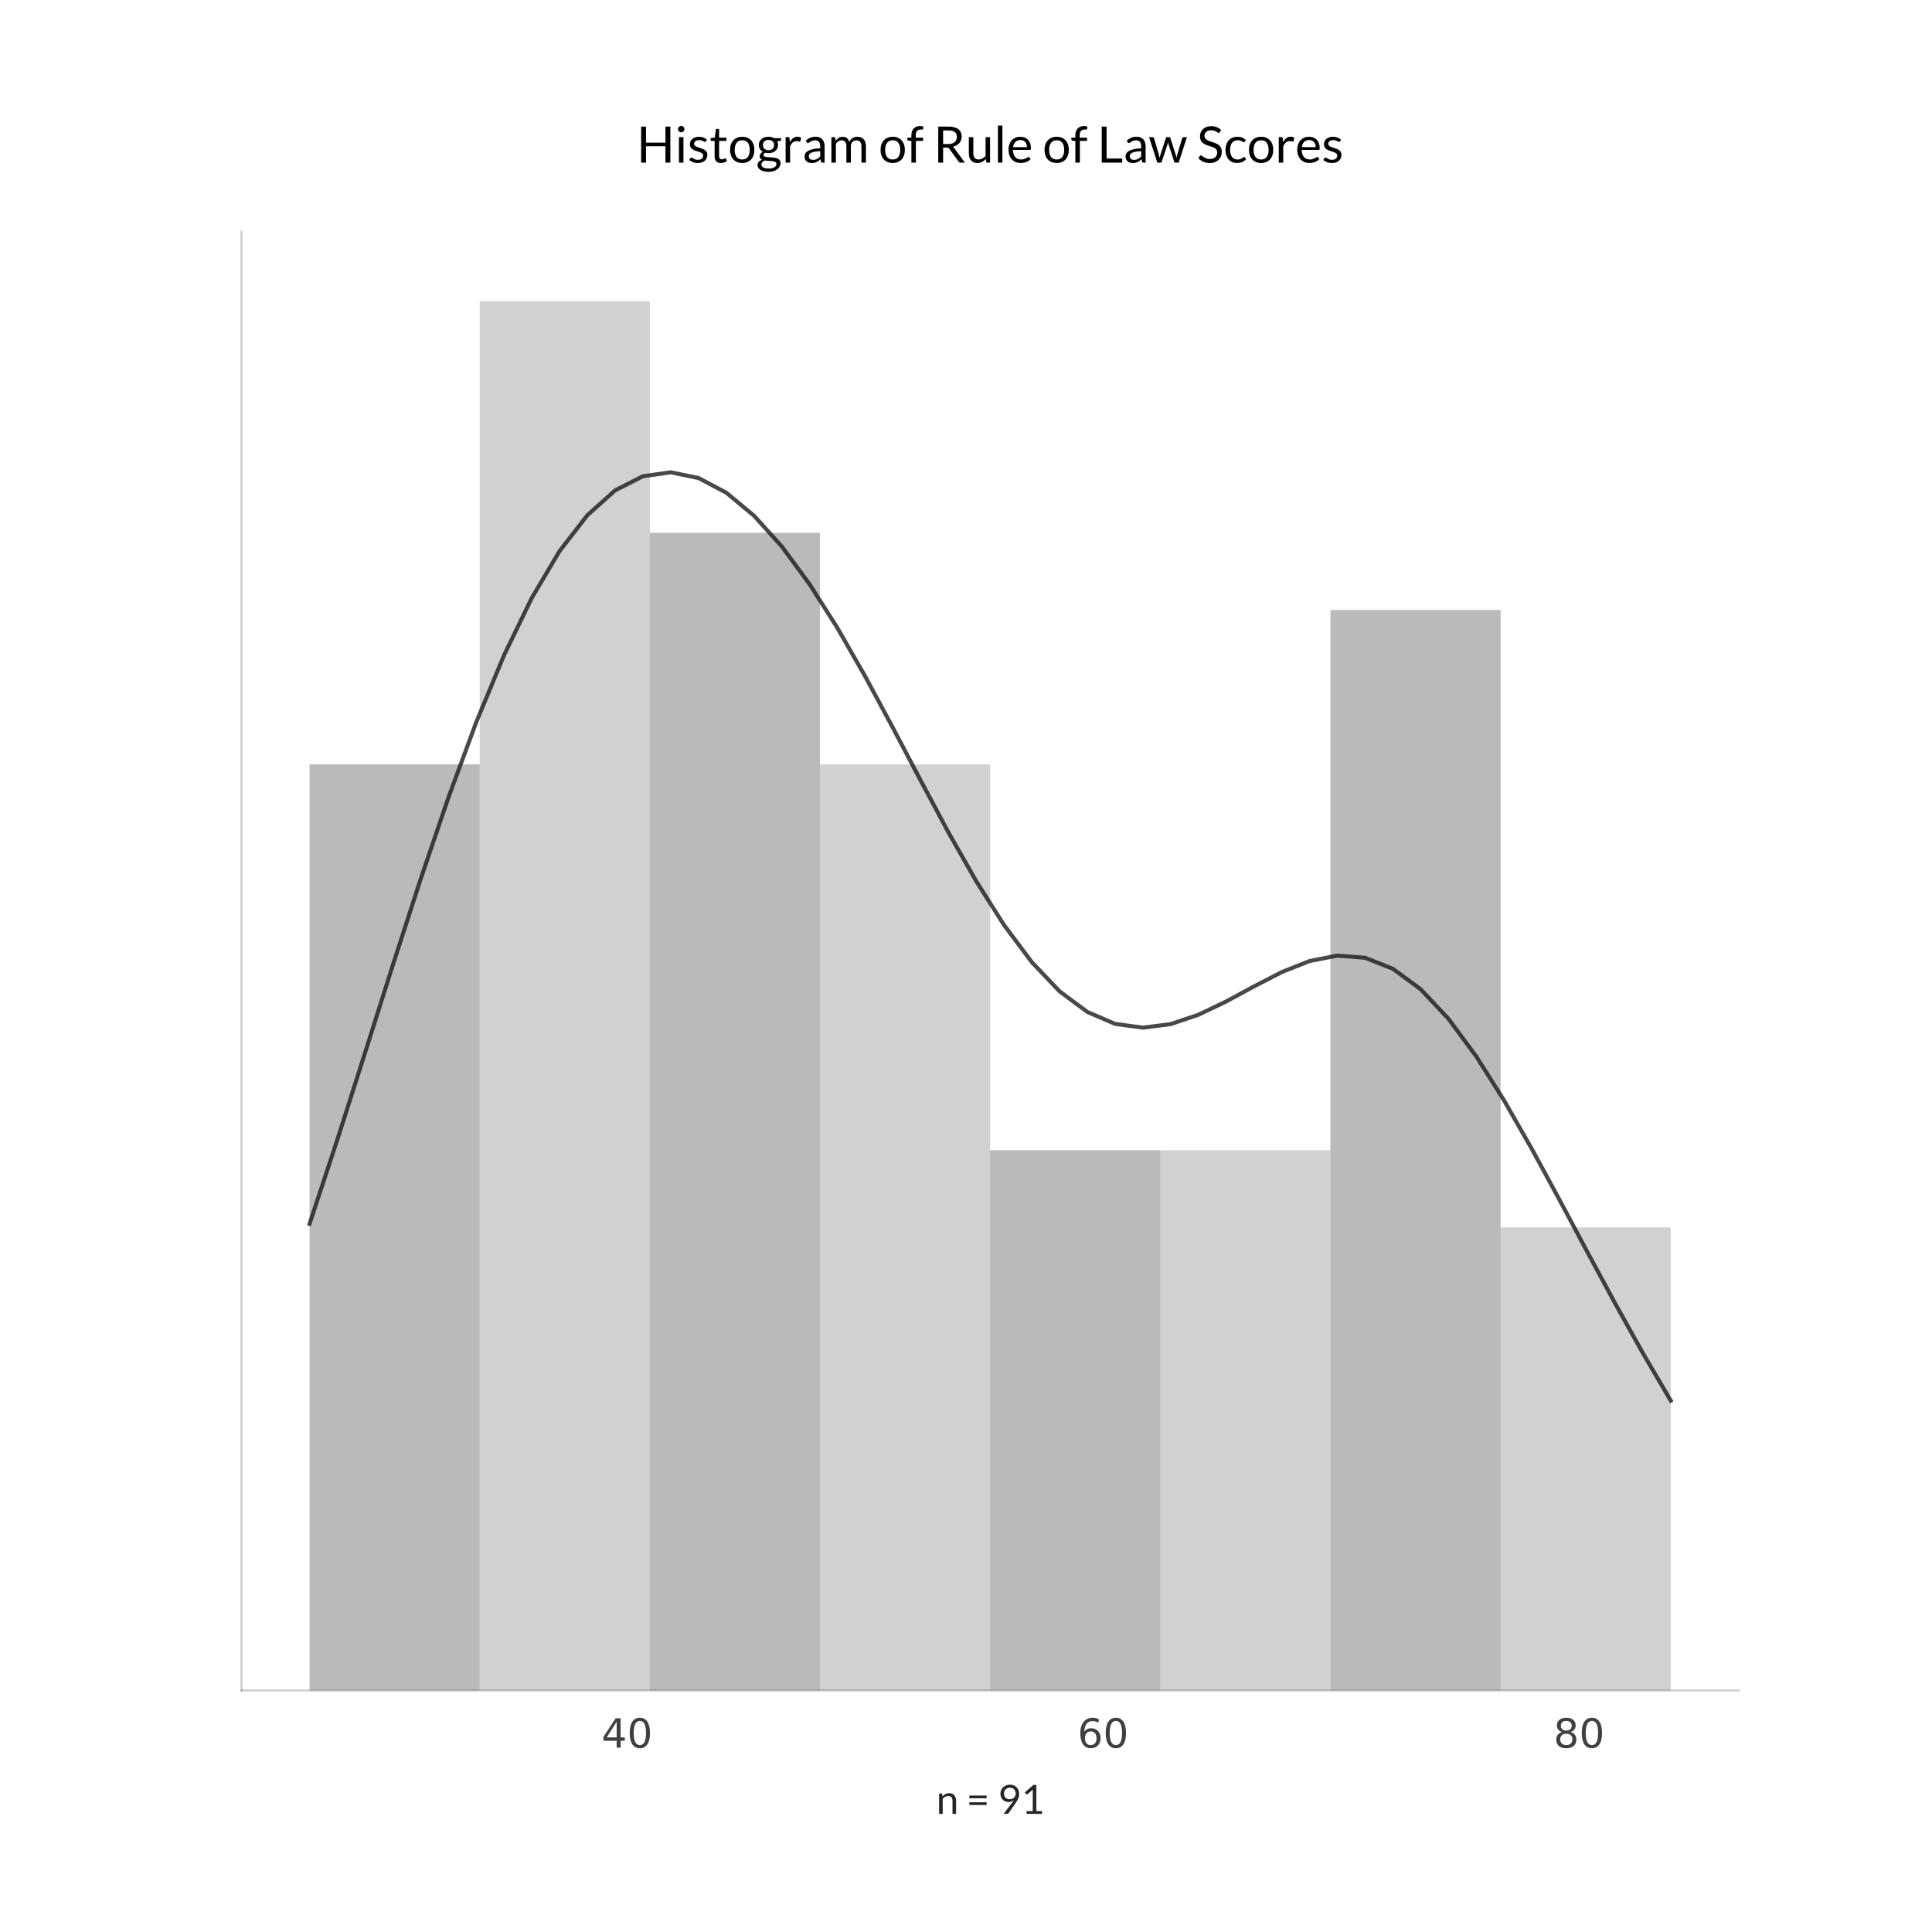
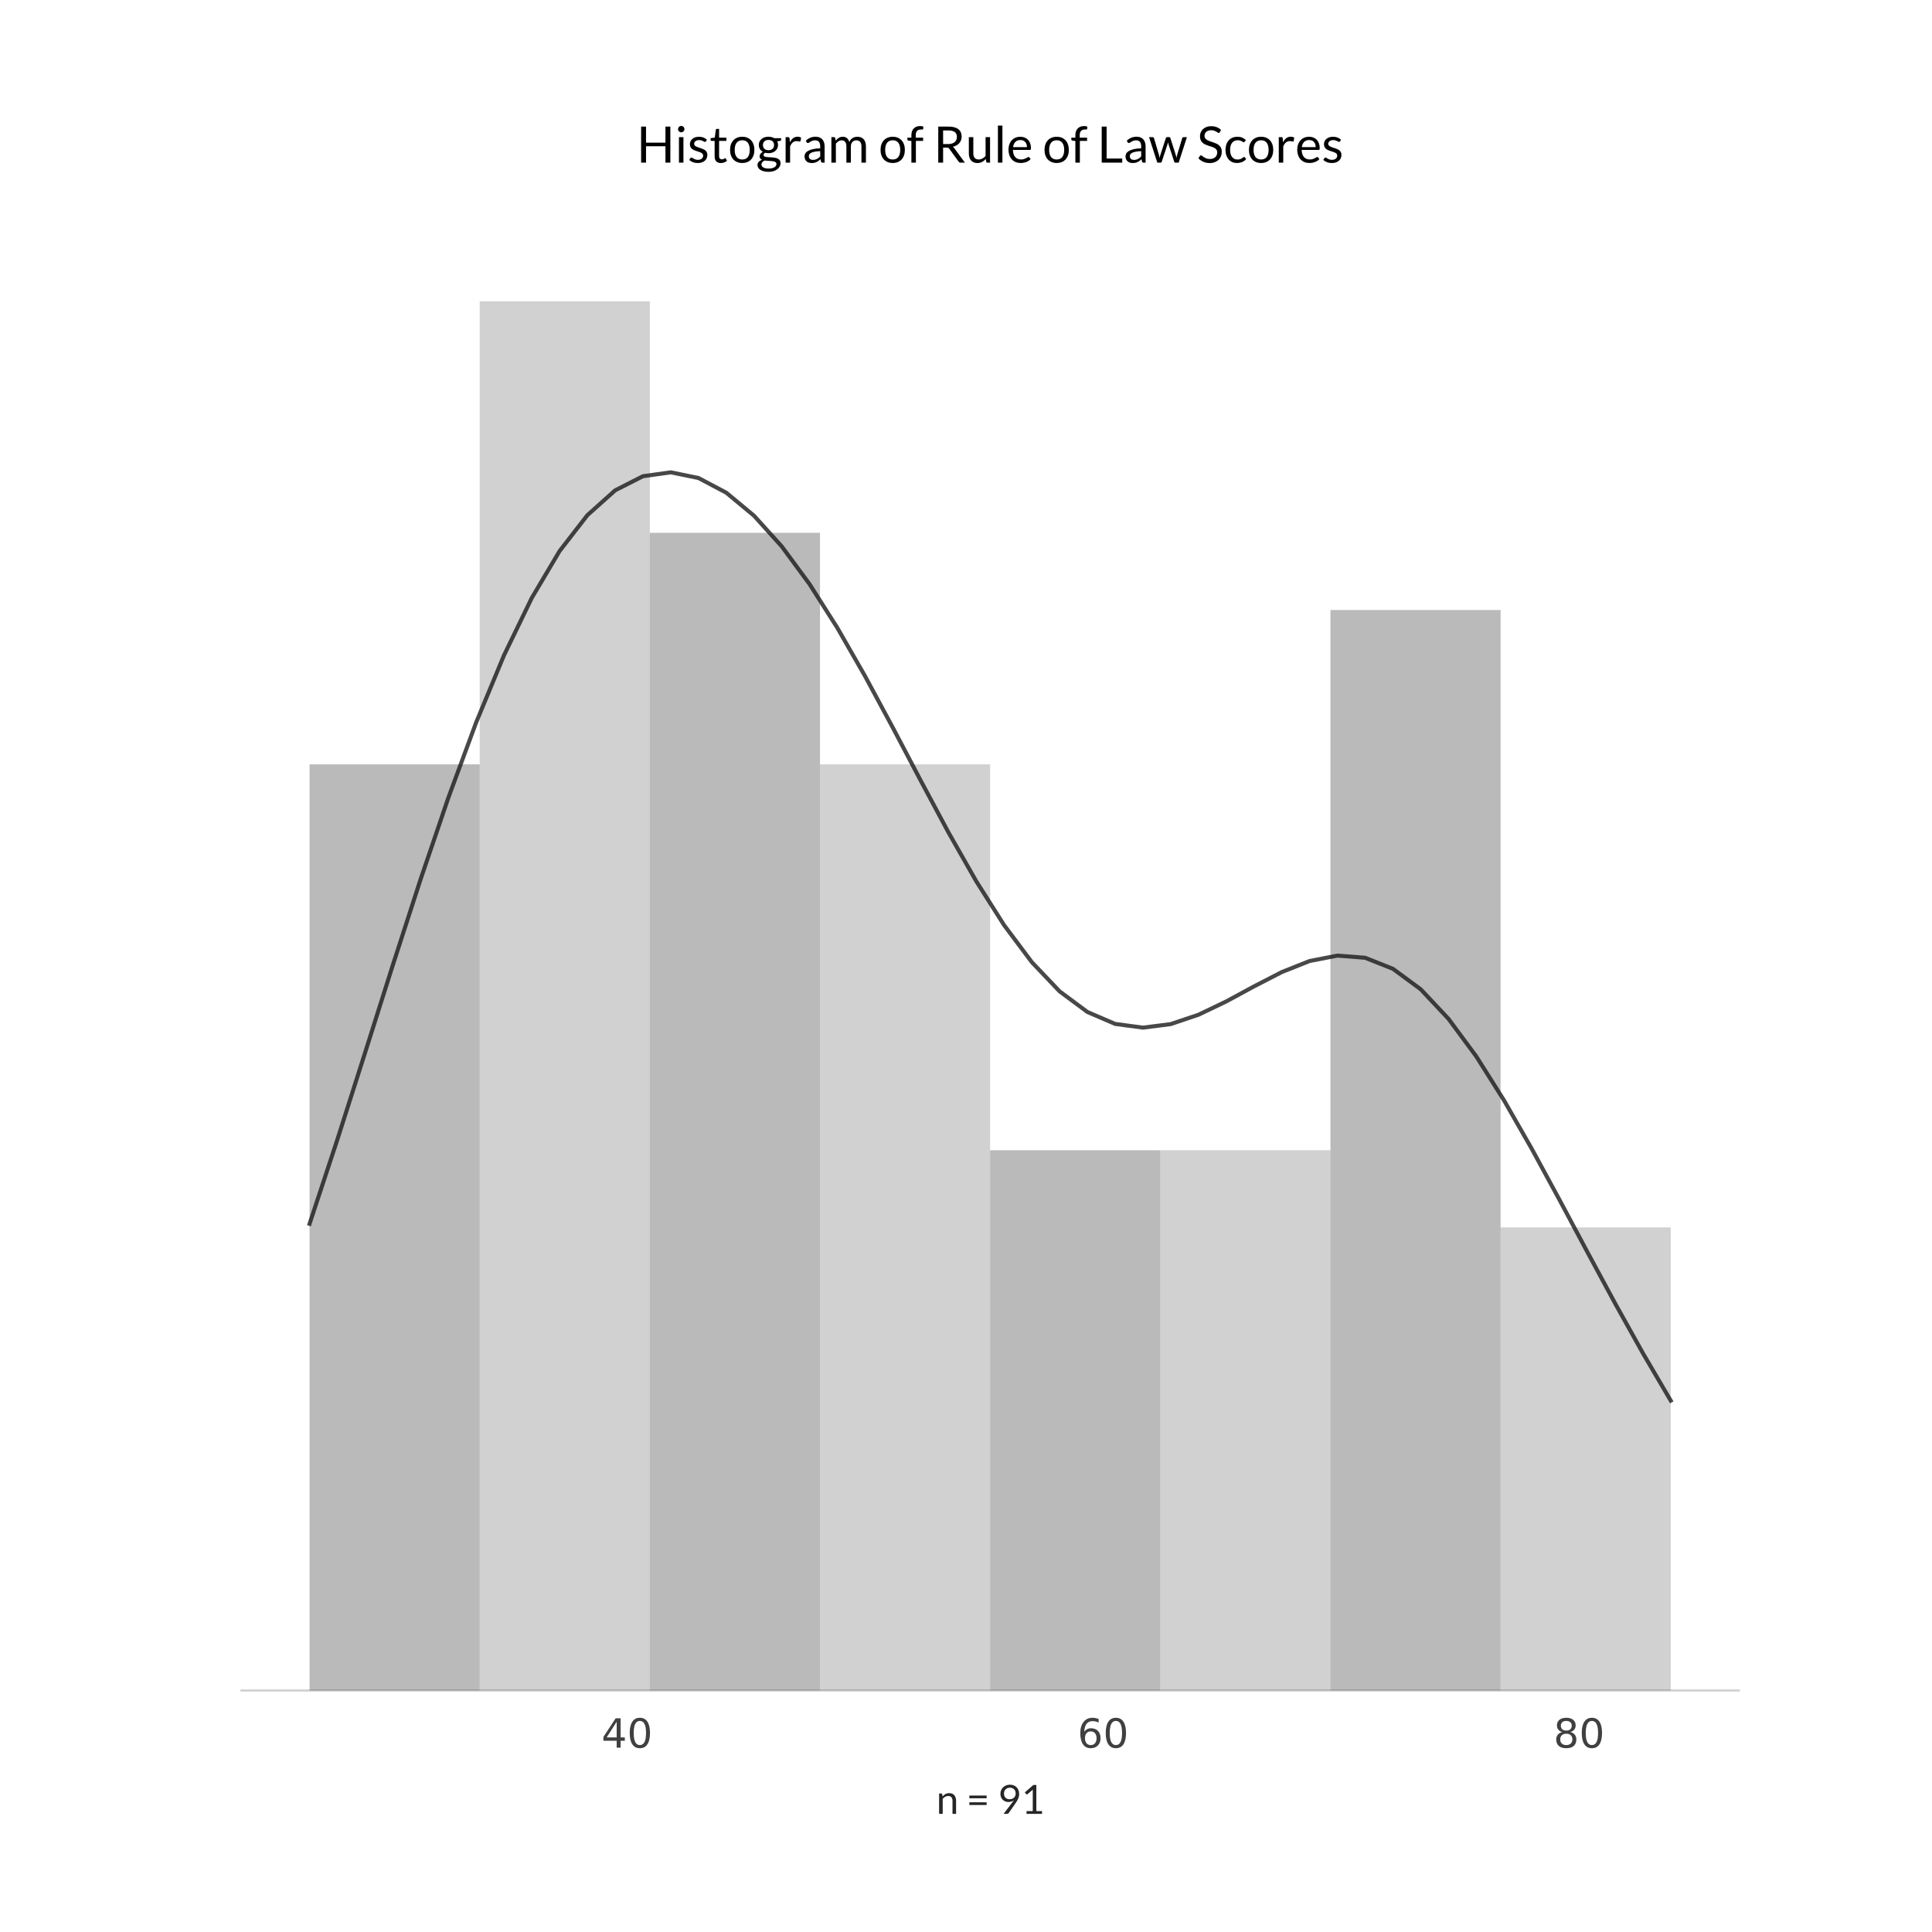
<svg xmlns="http://www.w3.org/2000/svg" xmlns:xlink="http://www.w3.org/1999/xlink" height="720pt" version="1.1" viewBox="0 0 720 720" width="720pt">
  <defs>
    <style type="text/css">
*{stroke-linecap:butt;stroke-linejoin:round;}
  </style>
  </defs>
  <g id="figure_1">
    <g id="patch_1">
      <path d="M 0 720  L 720 720  L 720 0  L 0 0  z " style="fill:#ffffff;" />
    </g>
    <g id="axes_1">
      <g id="patch_2">
        <path d="M 90 630  L 648 630  L 648 86.4  L 90 86.4  z " style="fill:#ffffff;" />
      </g>
      <g id="patch_3">
-         <path clip-path="url(#p30f95ea853)" d="M 115.364 630  L 178.773 630  L 178.773 284.857  L 115.364 284.857  z " style="fill:#1a1a1a;fill-opacity:0.3;" />
+         <path clip-path="url(#p58bbe5531b)" d="M 115.364 630  L 178.773 630  L 178.773 284.857  L 115.364 284.857  z " style="fill:#1a1a1a;fill-opacity:0.3;" />
      </g>
      <g id="patch_4">
-         <path clip-path="url(#p30f95ea853)" d="M 178.773 630  L 242.182 630  L 242.182 112.286  L 178.773 112.286  z " style="fill:#666666;fill-opacity:0.3;" />
+         <path clip-path="url(#p58bbe5531b)" d="M 178.773 630  L 242.182 630  L 242.182 112.286  L 178.773 112.286  z " style="fill:#666666;fill-opacity:0.3;" />
      </g>
      <g id="patch_5">
-         <path clip-path="url(#p30f95ea853)" d="M 242.182 630  L 305.591 630  L 305.591 198.571  L 242.182 198.571  z " style="fill:#1a1a1a;fill-opacity:0.3;" />
+         <path clip-path="url(#p58bbe5531b)" d="M 242.182 630  L 305.591 630  L 305.591 198.571  L 242.182 198.571  z " style="fill:#1a1a1a;fill-opacity:0.3;" />
      </g>
      <g id="patch_6">
-         <path clip-path="url(#p30f95ea853)" d="M 305.591 630  L 369 630  L 369 284.857  L 305.591 284.857  z " style="fill:#666666;fill-opacity:0.3;" />
+         <path clip-path="url(#p58bbe5531b)" d="M 305.591 630  L 369 630  L 369 284.857  L 305.591 284.857  z " style="fill:#666666;fill-opacity:0.3;" />
      </g>
      <g id="patch_7">
-         <path clip-path="url(#p30f95ea853)" d="M 369 630  L 432.409 630  L 432.409 428.667  L 369 428.667  z " style="fill:#1a1a1a;fill-opacity:0.3;" />
+         <path clip-path="url(#p58bbe5531b)" d="M 369 630  L 432.409 630  L 432.409 428.667  L 369 428.667  z " style="fill:#1a1a1a;fill-opacity:0.3;" />
      </g>
      <g id="patch_8">
-         <path clip-path="url(#p30f95ea853)" d="M 432.409 630  L 495.818 630  L 495.818 428.667  L 432.409 428.667  z " style="fill:#666666;fill-opacity:0.3;" />
+         <path clip-path="url(#p58bbe5531b)" d="M 432.409 630  L 495.818 630  L 495.818 428.667  L 432.409 428.667  z " style="fill:#666666;fill-opacity:0.3;" />
      </g>
      <g id="patch_9">
-         <path clip-path="url(#p30f95ea853)" d="M 495.818 630  L 559.227 630  L 559.227 227.333  L 495.818 227.333  z " style="fill:#1a1a1a;fill-opacity:0.3;" />
+         <path clip-path="url(#p58bbe5531b)" d="M 495.818 630  L 559.227 630  L 559.227 227.333  L 495.818 227.333  z " style="fill:#1a1a1a;fill-opacity:0.3;" />
      </g>
      <g id="patch_10">
-         <path clip-path="url(#p30f95ea853)" d="M 559.227 630  L 622.636 630  L 622.636 457.429  L 559.227 457.429  z " style="fill:#666666;fill-opacity:0.3;" />
+         <path clip-path="url(#p58bbe5531b)" d="M 559.227 630  L 622.636 630  L 622.636 457.429  L 559.227 457.429  z " style="fill:#666666;fill-opacity:0.3;" />
      </g>
      <g id="matplotlib.axis_1">
        <g id="xtick_1">
          <g id="line2d_1" />
          <g id="text_1">
            <defs>
              <path d="M 37.797 64.312  L 12.891 25.391  L 37.797 25.391  z M 35.203 72.906  L 47.609 72.906  L 47.609 25.391  L 58.016 25.391  L 58.016 17.188  L 47.609 17.188  L 47.609 0  L 37.797 0  L 37.797 17.188  L 4.891 17.188  L 4.891 26.703  z " id="DejaVuSans-34" />
              <path d="M 31.781 66.406  Q 24.172 66.406 20.328 58.906  Q 16.5 51.422 16.5 36.375  Q 16.5 21.391 20.328 13.891  Q 24.172 6.391 31.781 6.391  Q 39.453 6.391 43.281 13.891  Q 47.125 21.391 47.125 36.375  Q 47.125 51.422 43.281 58.906  Q 39.453 66.406 31.781 66.406  z M 31.781 74.219  Q 44.047 74.219 50.516 64.516  Q 56.984 54.828 56.984 36.375  Q 56.984 17.969 50.516 8.266  Q 44.047 -1.422 31.781 -1.422  Q 19.531 -1.422 13.062 8.266  Q 6.594 17.969 6.594 36.375  Q 6.594 54.828 13.062 64.516  Q 19.531 74.219 31.781 74.219  z " id="DejaVuSans-30" />
            </defs>
            <g style="fill:#404040;" transform="translate(224.1451 651.2977)scale(0.15 -0.15)">
              <use xlink:href="#DejaVuSans-34" />
              <use x="63.623" xlink:href="#DejaVuSans-30" />
            </g>
          </g>
        </g>
        <g id="xtick_2">
          <g id="line2d_2" />
          <g id="text_2">
            <defs>
              <path d="M 33.016 40.375  Q 26.375 40.375 22.484 35.828  Q 18.609 31.297 18.609 23.391  Q 18.609 15.531 22.484 10.953  Q 26.375 6.391 33.016 6.391  Q 39.656 6.391 43.531 10.953  Q 47.406 15.531 47.406 23.391  Q 47.406 31.297 43.531 35.828  Q 39.656 40.375 33.016 40.375  z M 52.594 71.297  L 52.594 62.312  Q 48.875 64.062 45.094 64.984  Q 41.312 65.922 37.594 65.922  Q 27.828 65.922 22.672 59.328  Q 17.531 52.734 16.797 39.406  Q 19.672 43.656 24.016 45.922  Q 28.375 48.188 33.594 48.188  Q 44.578 48.188 50.953 41.516  Q 57.328 34.859 57.328 23.391  Q 57.328 12.156 50.688 5.359  Q 44.047 -1.422 33.016 -1.422  Q 20.359 -1.422 13.672 8.266  Q 6.984 17.969 6.984 36.375  Q 6.984 53.656 15.188 63.938  Q 23.391 74.219 37.203 74.219  Q 40.922 74.219 44.703 73.484  Q 48.484 72.75 52.594 71.297  z " id="DejaVuSans-36" />
            </defs>
            <g style="fill:#404040;" transform="translate(401.5442 651.2977)scale(0.15 -0.15)">
              <use xlink:href="#DejaVuSans-36" />
              <use x="63.623" xlink:href="#DejaVuSans-30" />
            </g>
          </g>
        </g>
        <g id="xtick_3">
          <g id="line2d_3" />
          <g id="text_3">
            <defs>
              <path d="M 31.781 34.625  Q 24.75 34.625 20.719 30.859  Q 16.703 27.094 16.703 20.516  Q 16.703 13.922 20.719 10.156  Q 24.75 6.391 31.781 6.391  Q 38.812 6.391 42.859 10.172  Q 46.922 13.969 46.922 20.516  Q 46.922 27.094 42.891 30.859  Q 38.875 34.625 31.781 34.625  z M 21.922 38.812  Q 15.578 40.375 12.031 44.719  Q 8.5 49.078 8.5 55.328  Q 8.5 64.062 14.719 69.141  Q 20.953 74.219 31.781 74.219  Q 42.672 74.219 48.875 69.141  Q 55.078 64.062 55.078 55.328  Q 55.078 49.078 51.531 44.719  Q 48 40.375 41.703 38.812  Q 48.828 37.156 52.797 32.312  Q 56.781 27.484 56.781 20.516  Q 56.781 9.906 50.312 4.234  Q 43.844 -1.422 31.781 -1.422  Q 19.734 -1.422 13.25 4.234  Q 6.781 9.906 6.781 20.516  Q 6.781 27.484 10.781 32.312  Q 14.797 37.156 21.922 38.812  z M 18.312 54.391  Q 18.312 48.734 21.844 45.562  Q 25.391 42.391 31.781 42.391  Q 38.141 42.391 41.719 45.562  Q 45.312 48.734 45.312 54.391  Q 45.312 60.062 41.719 63.234  Q 38.141 66.406 31.781 66.406  Q 25.391 66.406 21.844 63.234  Q 18.312 60.062 18.312 54.391  z " id="DejaVuSans-38" />
            </defs>
            <g style="fill:#404040;" transform="translate(578.9433 651.2977)scale(0.15 -0.15)">
              <use xlink:href="#DejaVuSans-38" />
              <use x="63.623" xlink:href="#DejaVuSans-30" />
            </g>
          </g>
        </g>
        <g id="text_4">
          <defs>
            <path d="M 7.297 0  L 7.297 50.656  L 12.594 50.656  Q 14.5 50.656 15 48.797  L 15.703 43.297  Q 19 46.953 23.078 49.203  Q 27.156 51.453 32.5 51.453  Q 36.656 51.453 39.828 50.078  Q 43 48.703 45.125 46.172  Q 47.25 43.656 48.344 40.094  Q 49.453 36.547 49.453 32.25  L 49.453 0  L 40.547 0  L 40.547 32.25  Q 40.547 38 37.922 41.172  Q 35.297 44.344 29.906 44.344  Q 25.953 44.344 22.516 42.438  Q 19.094 40.547 16.203 37.297  L 16.203 0  z " id="Lato-Regular-6e" />
            <path id="Lato-Regular-20" />
            <path d="M 7.5 28.703  L 50.453 28.703  L 50.453 21.953  L 7.5 21.953  z M 7.5 45.453  L 50.453 45.453  L 50.453 38.703  L 7.5 38.703  z " id="Lato-Regular-3d" />
            <path d="M 27.453 29.406  Q 23.406 29.406 19.781 30.75  Q 16.156 32.094 13.406 34.719  Q 10.656 37.344 9.031 41.172  Q 7.406 45 7.406 49.953  Q 7.406 54.656 9.156 58.75  Q 10.906 62.844 14.047 65.891  Q 17.203 68.953 21.547 70.703  Q 25.906 72.453 31.094 72.453  Q 36.25 72.453 40.453 70.75  Q 44.656 69.047 47.656 66  Q 50.656 62.953 52.281 58.703  Q 53.906 54.453 53.906 49.297  Q 53.906 46.203 53.328 43.422  Q 52.75 40.656 51.641 38  Q 50.547 35.344 49.016 32.719  Q 47.5 30.094 45.547 27.297  L 28.094 2.094  Q 27.453 1.156 26.25 0.578  Q 25.047 0 23.5 0  L 15.297 0  L 37.094 28.547  Q 38.203 30 39.141 31.297  Q 40.094 32.594 40.953 33.906  Q 38.203 31.703 34.75 30.547  Q 31.297 29.406 27.453 29.406  z M 45.344 50.344  Q 45.344 53.703 44.266 56.422  Q 43.203 59.156 41.297 61.047  Q 39.406 62.953 36.781 63.969  Q 34.156 65 31 65  Q 27.703 65 24.969 63.922  Q 22.25 62.844 20.328 60.938  Q 18.406 59.047 17.344 56.391  Q 16.297 53.75 16.297 50.594  Q 16.297 47.203 17.266 44.516  Q 18.25 41.844 20.078 40  Q 21.906 38.156 24.531 37.203  Q 27.156 36.25 30.406 36.25  Q 34 36.25 36.766 37.422  Q 39.547 38.594 41.438 40.547  Q 43.344 42.5 44.344 45.047  Q 45.344 47.594 45.344 50.344  z " id="Lato-Regular-39" />
            <path d="M 14.344 6.797  L 29.75 6.797  L 29.75 55.656  Q 29.75 57.844 29.906 60.094  L 17.094 49.156  Q 16.594 48.75 16.094 48.578  Q 15.594 48.406 15.156 48.406  Q 14.406 48.406 13.797 48.719  Q 13.203 49.047 12.906 49.5  L 10.094 53.344  L 31.406 71.797  L 38.656 71.797  L 38.656 6.797  L 52.75 6.797  L 52.75 0  L 14.344 0  z " id="Lato-Regular-31" />
          </defs>
          <g style="fill:#262626;" transform="translate(348.8859 675.9656)scale(0.15 -0.15)">
            <use xlink:href="#Lato-Regular-6e" />
            <use x="55.6" xlink:href="#Lato-Regular-20" />
            <use x="74.9" xlink:href="#Lato-Regular-3d" />
            <use x="132.9" xlink:href="#Lato-Regular-20" />
            <use x="152.2" xlink:href="#Lato-Regular-39" />
            <use x="210.2" xlink:href="#Lato-Regular-31" />
          </g>
        </g>
      </g>
      <g id="matplotlib.axis_2" />
      <g id="line2d_4">
-         <path clip-path="url(#p30f95ea853)" d="M 115.364 456.08  L 125.716 424.711  L 136.069 392.252  L 146.421 359.576  L 156.774 327.59  L 167.126 297.183  L 177.479 269.16  L 187.831 244.2  L 198.184 222.823  L 208.536 205.369  L 218.889 192.007  L 229.241 182.746  L 239.594 177.478  L 249.946 176.017  L 260.299 178.138  L 270.651 183.608  L 281.004 192.195  L 291.356 203.656  L 301.709 217.708  L 312.061 233.993  L 322.414 252.037  L 332.766 271.244  L 343.119 290.903  L 353.471 310.23  L 363.824 328.424  L 374.176 344.744  L 384.529 358.568  L 394.881 369.447  L 405.234 377.132  L 415.586 381.585  L 425.939 382.973  L 436.291 381.653  L 446.644 378.162  L 456.996 373.199  L 467.349 367.591  L 477.701 362.259  L 488.054 358.143  L 498.406 356.126  L 508.759 356.934  L 519.111 361.055  L 529.464 368.682  L 539.816 379.696  L 550.169 393.701  L 560.521 410.099  L 570.874 428.183  L 581.226 447.237  L 591.579 466.614  L 601.931 485.782  L 612.284 504.334  L 622.636 521.974  " style="fill:none;opacity:0.8;stroke:#1a1a1a;stroke-linecap:square;stroke-width:1.5;" />
+         <path clip-path="url(#p58bbe5531b)" d="M 115.364 456.08  L 125.716 424.711  L 136.069 392.252  L 146.421 359.576  L 156.774 327.59  L 167.126 297.183  L 177.479 269.16  L 187.831 244.2  L 198.184 222.823  L 208.536 205.369  L 218.889 192.007  L 229.241 182.746  L 239.594 177.478  L 249.946 176.017  L 260.299 178.138  L 270.651 183.608  L 281.004 192.195  L 291.356 203.656  L 301.709 217.708  L 312.061 233.993  L 322.414 252.037  L 332.766 271.244  L 343.119 290.903  L 353.471 310.23  L 363.824 328.424  L 374.176 344.744  L 384.529 358.568  L 394.881 369.447  L 405.234 377.132  L 415.586 381.585  L 425.939 382.973  L 436.291 381.653  L 446.644 378.162  L 456.996 373.199  L 467.349 367.591  L 477.701 362.259  L 488.054 358.143  L 498.406 356.126  L 508.759 356.934  L 519.111 361.055  L 529.464 368.682  L 539.816 379.696  L 550.169 393.701  L 560.521 410.099  L 570.874 428.183  L 581.226 447.237  L 591.579 466.614  L 601.931 485.782  L 612.284 504.334  L 622.636 521.974  " style="fill:none;opacity:0.8;stroke:#1a1a1a;stroke-linecap:square;stroke-width:1.5;" />
      </g>
      <g id="patch_11">
-         <path d="M 90 630  L 90 86.4  " style="fill:none;stroke:#1a1a1a;stroke-linecap:square;stroke-linejoin:miter;stroke-opacity:0.2;stroke-width:0.8;" />
-       </g>
-       <g id="patch_12">
        <path d="M 90 630  L 648 630  " style="fill:none;stroke:#1a1a1a;stroke-linecap:square;stroke-linejoin:miter;stroke-opacity:0.2;stroke-width:0.8;" />
      </g>
      <g id="text_5">
        <defs>
          <path d="M 66.797 0  L 57.047 0  L 57.047 32.594  L 18.453 32.594  L 18.453 0  L 8.703 0  L 8.703 71.656  L 18.453 71.656  L 18.453 39.703  L 57.047 39.703  L 57.047 71.656  L 66.797 71.656  z " id="Lato-Regular-48" />
          <path d="M 17.203 50.656  L 17.203 0  L 8.297 0  L 8.297 50.656  z M 19.203 66.547  Q 19.203 65.25 18.672 64.125  Q 18.156 63 17.281 62.125  Q 16.406 61.25 15.25 60.75  Q 14.094 60.25 12.797 60.25  Q 11.5 60.25 10.375 60.75  Q 9.25 61.25 8.375 62.125  Q 7.5 63 7 64.125  Q 6.5 65.25 6.5 66.547  Q 6.5 67.844 7 69.016  Q 7.5 70.203 8.375 71.078  Q 9.25 71.953 10.375 72.453  Q 11.5 72.953 12.797 72.953  Q 14.094 72.953 15.25 72.453  Q 16.406 71.953 17.281 71.078  Q 18.156 70.203 18.672 69.016  Q 19.203 67.844 19.203 66.547  z " id="Lato-Regular-69" />
          <path d="M 36.297 42.297  Q 35.703 41.203 34.453 41.203  Q 33.703 41.203 32.75 41.75  Q 31.797 42.297 30.422 42.969  Q 29.047 43.656 27.141 44.219  Q 25.25 44.797 22.656 44.797  Q 20.406 44.797 18.594 44.219  Q 16.797 43.656 15.516 42.656  Q 14.25 41.656 13.578 40.328  Q 12.906 39 12.906 37.453  Q 12.906 35.5 14.031 34.203  Q 15.156 32.906 17 31.953  Q 18.844 31 21.188 30.266  Q 23.547 29.547 26.016 28.719  Q 28.5 27.906 30.844 26.906  Q 33.203 25.906 35.047 24.406  Q 36.906 22.906 38.031 20.719  Q 39.156 18.547 39.156 15.5  Q 39.156 12 37.906 9.016  Q 36.656 6.047 34.203 3.875  Q 31.75 1.703 28.203 0.453  Q 24.656 -0.797 20 -0.797  Q 14.703 -0.797 10.391 0.922  Q 6.094 2.656 3.094 5.344  L 5.203 8.75  Q 5.594 9.406 6.141 9.75  Q 6.703 10.094 7.594 10.094  Q 8.5 10.094 9.5 9.391  Q 10.5 8.703 11.922 7.844  Q 13.344 7 15.375 6.297  Q 17.406 5.594 20.453 5.594  Q 23.047 5.594 25 6.266  Q 26.953 6.953 28.25 8.094  Q 29.547 9.25 30.172 10.75  Q 30.797 12.25 30.797 13.953  Q 30.797 16.047 29.672 17.422  Q 28.547 18.797 26.688 19.766  Q 24.844 20.75 22.469 21.469  Q 20.094 22.203 17.625 23  Q 15.156 23.797 12.781 24.812  Q 10.406 25.844 8.547 27.391  Q 6.703 28.953 5.578 31.219  Q 4.453 33.5 4.453 36.75  Q 4.453 39.656 5.641 42.328  Q 6.844 45 9.141 47.016  Q 11.453 49.047 14.797 50.25  Q 18.156 51.453 22.453 51.453  Q 27.453 51.453 31.422 49.875  Q 35.406 48.297 38.297 45.547  z " id="Lato-Regular-73" />
          <path d="M 22.656 -0.797  Q 16.656 -0.797 13.422 2.547  Q 10.203 5.906 10.203 12.203  L 10.203 43.203  L 4.094 43.203  Q 3.297 43.203 2.75 43.672  Q 2.203 44.156 2.203 45.156  L 2.203 48.703  L 10.5 49.75  L 12.547 65.406  Q 12.656 66.156 13.203 66.625  Q 13.75 67.094 14.594 67.094  L 19.094 67.094  L 19.094 49.656  L 33.594 49.656  L 33.594 43.203  L 19.094 43.203  L 19.094 12.797  Q 19.094 9.594 20.641 8.047  Q 22.203 6.5 24.656 6.5  Q 26.047 6.5 27.062 6.875  Q 28.094 7.25 28.844 7.703  Q 29.594 8.156 30.125 8.531  Q 30.656 8.906 31.047 8.906  Q 31.75 8.906 32.297 8.047  L 34.906 3.797  Q 32.594 1.656 29.344 0.422  Q 26.094 -0.797 22.656 -0.797  z " id="Lato-Regular-74" />
          <path d="M 27.797 51.453  Q 33.344 51.453 37.812 49.594  Q 42.297 47.75 45.422 44.344  Q 48.547 40.953 50.219 36.125  Q 51.906 31.297 51.906 25.344  Q 51.906 19.344 50.219 14.547  Q 48.547 9.75 45.422 6.344  Q 42.297 2.953 37.812 1.125  Q 33.344 -0.703 27.797 -0.703  Q 22.25 -0.703 17.766 1.125  Q 13.297 2.953 10.141 6.344  Q 7 9.75 5.297 14.547  Q 3.594 19.344 3.594 25.344  Q 3.594 31.297 5.297 36.125  Q 7 40.953 10.141 44.344  Q 13.297 47.75 17.766 49.594  Q 22.25 51.453 27.797 51.453  z M 27.797 6.25  Q 35.297 6.25 39 11.266  Q 42.703 16.297 42.703 25.297  Q 42.703 34.344 39 39.391  Q 35.297 44.453 27.797 44.453  Q 24 44.453 21.203 43.141  Q 18.406 41.844 16.531 39.391  Q 14.656 36.953 13.719 33.375  Q 12.797 29.797 12.797 25.297  Q 12.797 20.797 13.719 17.25  Q 14.656 13.703 16.531 11.266  Q 18.406 8.844 21.203 7.547  Q 24 6.25 27.797 6.25  z " id="Lato-Regular-6f" />
          <path d="M 24.344 51.5  Q 27.656 51.5 30.531 50.766  Q 33.406 50.047 35.75 48.656  L 49.5 48.656  L 49.5 45.344  Q 49.5 43.703 47.406 43.25  L 41.656 42.453  Q 43.344 39.203 43.344 35.203  Q 43.344 31.5 41.922 28.469  Q 40.5 25.453 37.969 23.297  Q 35.453 21.156 31.969 20  Q 28.5 18.844 24.344 18.844  Q 20.797 18.844 17.656 19.703  Q 16.047 18.703 15.219 17.547  Q 14.406 16.406 14.406 15.297  Q 14.406 13.5 15.844 12.578  Q 17.297 11.656 19.688 11.25  Q 22.094 10.844 25.141 10.75  Q 28.203 10.656 31.375 10.422  Q 34.547 10.203 37.594 9.641  Q 40.656 9.094 43.047 7.844  Q 45.453 6.594 46.891 4.391  Q 48.344 2.203 48.344 -1.297  Q 48.344 -4.547 46.719 -7.594  Q 45.094 -10.656 42.047 -13.031  Q 39 -15.406 34.594 -16.828  Q 30.203 -18.25 24.656 -18.25  Q 19.094 -18.25 14.922 -17.141  Q 10.75 -16.047 8 -14.188  Q 5.25 -12.344 3.875 -9.922  Q 2.5 -7.5 2.5 -4.844  Q 2.5 -1.094 4.875 1.531  Q 7.25 4.156 11.406 5.703  Q 9.25 6.703 7.969 8.375  Q 6.703 10.047 6.703 12.844  Q 6.703 13.953 7.094 15.125  Q 7.5 16.297 8.328 17.438  Q 9.156 18.594 10.344 19.641  Q 11.547 20.703 13.156 21.5  Q 9.406 23.594 7.281 27.062  Q 5.156 30.547 5.156 35.203  Q 5.156 38.906 6.578 41.922  Q 8 44.953 10.547 47.078  Q 13.094 49.203 16.625 50.344  Q 20.156 51.5 24.344 51.5  z M 40.156 -2.75  Q 40.156 -0.844 39.094 0.297  Q 38.047 1.453 36.25 2.078  Q 34.453 2.703 32.094 3  Q 29.75 3.297 27.141 3.422  Q 24.547 3.547 21.844 3.688  Q 19.156 3.844 16.703 4.25  Q 13.844 2.906 12.062 0.953  Q 10.297 -1 10.297 -3.703  Q 10.297 -5.406 11.172 -6.875  Q 12.047 -8.344 13.844 -9.422  Q 15.656 -10.5 18.375 -11.125  Q 21.094 -11.75 24.797 -11.75  Q 28.406 -11.75 31.25 -11.094  Q 34.094 -10.453 36.062 -9.25  Q 38.047 -8.047 39.094 -6.391  Q 40.156 -4.75 40.156 -2.75  z M 24.344 24.75  Q 27.047 24.75 29.125 25.5  Q 31.203 26.25 32.594 27.594  Q 34 28.953 34.703 30.828  Q 35.406 32.703 35.406 34.953  Q 35.406 39.594 32.578 42.344  Q 29.75 45.094 24.344 45.094  Q 19 45.094 16.172 42.344  Q 13.344 39.594 13.344 34.953  Q 13.344 32.703 14.062 30.828  Q 14.797 28.953 16.188 27.594  Q 17.594 26.25 19.641 25.5  Q 21.703 24.75 24.344 24.75  z " id="Lato-Regular-67" />
          <path d="M 7.297 0  L 7.297 50.656  L 12.406 50.656  Q 13.844 50.656 14.391 50.094  Q 14.953 49.547 15.156 48.203  L 15.75 40.297  Q 18.344 45.594 22.172 48.562  Q 26 51.547 31.156 51.547  Q 33.25 51.547 34.953 51.062  Q 36.656 50.594 38.094 49.75  L 36.953 43.094  Q 36.594 41.844 35.406 41.844  Q 34.703 41.844 33.25 42.312  Q 31.797 42.797 29.203 42.797  Q 24.547 42.797 21.422 40.094  Q 18.297 37.406 16.203 32.25  L 16.203 0  z " id="Lato-Regular-72" />
          <path d="M 44.5 0  L 40.547 0  Q 39.25 0 38.453 0.391  Q 37.656 0.797 37.406 2.094  L 36.406 6.797  Q 34.406 5 32.5 3.578  Q 30.594 2.156 28.5 1.172  Q 26.406 0.203 24.031 -0.297  Q 21.656 -0.797 18.75 -0.797  Q 15.797 -0.797 13.219 0.016  Q 10.656 0.844 8.75 2.5  Q 6.844 4.156 5.719 6.672  Q 4.594 9.203 4.594 12.656  Q 4.594 15.656 6.25 18.422  Q 7.906 21.203 11.578 23.344  Q 15.25 25.5 21.203 26.875  Q 27.156 28.25 35.75 28.453  L 35.75 32.406  Q 35.75 38.297 33.219 41.312  Q 30.703 44.344 25.75 44.344  Q 22.5 44.344 20.266 43.516  Q 18.047 42.703 16.422 41.672  Q 14.797 40.656 13.625 39.828  Q 12.453 39 11.297 39  Q 10.406 39 9.719 39.469  Q 9.047 39.953 8.656 40.656  L 7.047 43.5  Q 11.25 47.547 16.094 49.547  Q 20.953 51.547 26.844 51.547  Q 31.094 51.547 34.391 50.141  Q 37.703 48.75 39.953 46.25  Q 42.203 43.75 43.344 40.203  Q 44.5 36.656 44.5 32.406  z M 21.406 5.453  Q 23.75 5.453 25.703 5.922  Q 27.656 6.406 29.375 7.281  Q 31.094 8.156 32.672 9.406  Q 34.25 10.656 35.75 12.25  L 35.75 22.797  Q 29.594 22.594 25.297 21.812  Q 21 21.047 18.297 19.797  Q 15.594 18.547 14.375 16.844  Q 13.156 15.156 13.156 13.047  Q 13.156 11.047 13.797 9.594  Q 14.453 8.156 15.547 7.219  Q 16.656 6.297 18.156 5.875  Q 19.656 5.453 21.406 5.453  z " id="Lato-Regular-61" />
          <path d="M 7.297 0  L 7.297 50.656  L 12.594 50.656  Q 14.5 50.656 15 48.797  L 15.656 43.594  Q 18.453 47.047 21.922 49.25  Q 25.406 51.453 30 51.453  Q 35.156 51.453 38.328 48.594  Q 41.5 45.75 42.906 40.906  Q 43.953 43.656 45.672 45.656  Q 47.406 47.656 49.547 48.953  Q 51.703 50.25 54.125 50.844  Q 56.547 51.453 59.047 51.453  Q 63.047 51.453 66.172 50.172  Q 69.297 48.906 71.469 46.453  Q 73.656 44 74.797 40.422  Q 75.953 36.844 75.953 32.25  L 75.953 0  L 67.047 0  L 67.047 32.25  Q 67.047 38.203 64.438 41.266  Q 61.844 44.344 56.906 44.344  Q 54.703 44.344 52.719 43.562  Q 50.75 42.797 49.25 41.297  Q 47.75 39.797 46.875 37.516  Q 46 35.25 46 32.25  L 46 0  L 37.094 0  L 37.094 32.25  Q 37.094 38.344 34.641 41.344  Q 32.203 44.344 27.5 44.344  Q 24.203 44.344 21.375 42.562  Q 18.547 40.797 16.203 37.75  L 16.203 0  z " id="Lato-Regular-6d" />
          <path d="M 9.297 0  L 9.297 43.047  L 3.703 43.703  Q 2.656 43.953 1.969 44.469  Q 1.297 45 1.297 46  L 1.297 49.656  L 9.297 49.656  L 9.297 54.547  Q 9.297 58.906 10.516 62.281  Q 11.75 65.656 14.016 67.969  Q 16.297 70.297 19.5 71.5  Q 22.703 72.703 26.703 72.703  Q 30.094 72.703 33 71.703  L 32.797 67.25  Q 32.75 66.25 31.953 66.047  Q 31.156 65.844 29.703 65.844  L 28.156 65.844  Q 25.844 65.844 23.969 65.25  Q 22.094 64.656 20.75 63.297  Q 19.406 61.953 18.672 59.75  Q 17.953 57.547 17.953 54.297  L 17.953 49.656  L 32.594 49.656  L 32.594 43.203  L 18.25 43.203  L 18.25 0  z " id="Lato-Regular-66" />
          <path d="M 19.344 29.906  L 19.344 0  L 9.703 0  L 9.703 71.656  L 29.953 71.656  Q 36.75 71.656 41.703 70.281  Q 46.656 68.906 49.875 66.297  Q 53.094 63.703 54.641 60.016  Q 56.203 56.344 56.203 51.797  Q 56.203 48 55 44.703  Q 53.797 41.406 51.516 38.781  Q 49.25 36.156 45.969 34.297  Q 42.703 32.453 38.547 31.5  Q 40.344 30.453 41.75 28.453  L 62.656 0  L 54.047 0  Q 51.406 0 50.156 2.047  L 31.547 27.656  Q 30.703 28.844 29.703 29.375  Q 28.703 29.906 26.703 29.906  z M 19.344 36.953  L 29.5 36.953  Q 33.75 36.953 36.969 37.969  Q 40.203 39 42.375 40.875  Q 44.547 42.75 45.641 45.344  Q 46.75 47.953 46.75 51.094  Q 46.75 57.5 42.516 60.75  Q 38.297 64 29.953 64  L 19.344 64  z " id="Lato-Regular-52" />
          <path d="M 15 50.656  L 15 18.344  Q 15 12.594 17.641 9.438  Q 20.297 6.297 25.656 6.297  Q 29.547 6.297 33 8.141  Q 36.453 10 39.344 13.297  L 39.344 50.656  L 48.25 50.656  L 48.25 0  L 42.953 0  Q 41.047 0 40.547 1.844  L 39.844 7.297  Q 36.547 3.656 32.438 1.422  Q 28.344 -0.797 23.047 -0.797  Q 18.906 -0.797 15.719 0.578  Q 12.547 1.953 10.391 4.453  Q 8.25 6.953 7.172 10.5  Q 6.094 14.047 6.094 18.344  L 6.094 50.656  z " id="Lato-Regular-75" />
          <path d="M 17.203 73.656  L 17.203 0  L 8.297 0  L 8.297 73.656  z " id="Lato-Regular-6c" />
          <path d="M 27.344 51.453  Q 31.906 51.453 35.75 49.922  Q 39.594 48.406 42.391 45.531  Q 45.203 42.656 46.766 38.422  Q 48.344 34.203 48.344 28.797  Q 48.344 26.703 47.891 26  Q 47.453 25.297 46.203 25.297  L 12.5 25.297  Q 12.594 20.5 13.797 16.953  Q 15 13.406 17.094 11.031  Q 19.203 8.656 22.094 7.469  Q 25 6.297 28.594 6.297  Q 31.953 6.297 34.375 7.062  Q 36.797 7.844 38.547 8.75  Q 40.297 9.656 41.469 10.422  Q 42.656 11.203 43.5 11.203  Q 44.594 11.203 45.203 10.344  L 47.703 7.094  Q 46.047 5.094 43.75 3.625  Q 41.453 2.156 38.828 1.203  Q 36.203 0.25 33.391 -0.219  Q 30.594 -0.703 27.844 -0.703  Q 22.594 -0.703 18.172 1.062  Q 13.75 2.844 10.516 6.266  Q 7.297 9.703 5.5 14.75  Q 3.703 19.797 3.703 26.344  Q 3.703 31.656 5.328 36.25  Q 6.953 40.844 10 44.219  Q 13.047 47.594 17.438 49.516  Q 21.844 51.453 27.344 51.453  z M 27.547 44.906  Q 21.094 44.906 17.391 41.172  Q 13.703 37.453 12.797 30.844  L 40.344 30.844  Q 40.344 33.953 39.5 36.516  Q 38.656 39.094 37 40.969  Q 35.344 42.844 32.969 43.875  Q 30.594 44.906 27.547 44.906  z " id="Lato-Regular-65" />
          <path d="M 18.406 8.156  L 49.406 8.156  L 49.406 0  L 8.703 0  L 8.703 71.656  L 18.406 71.656  z " id="Lato-Regular-4c" />
          <path d="M 0.703 50.656  L 7.703 50.656  Q 8.797 50.656 9.5 50.094  Q 10.203 49.547 10.453 48.797  L 20.156 16.203  Q 20.547 14.406 20.891 12.719  Q 21.25 11.047 21.5 9.344  Q 21.906 11.047 22.406 12.719  Q 22.906 14.406 23.453 16.203  L 34.156 49  Q 34.406 49.75 35.031 50.25  Q 35.656 50.75 36.594 50.75  L 40.453 50.75  Q 41.453 50.75 42.094 50.25  Q 42.75 49.75 43 49  L 53.453 16.203  Q 54 14.453 54.422 12.75  Q 54.844 11.047 55.25 9.406  Q 55.5 11.047 55.891 12.844  Q 56.297 14.656 56.75 16.203  L 66.656 48.797  Q 66.906 49.594 67.594 50.125  Q 68.297 50.656 69.25 50.656  L 75.953 50.656  L 59.547 0  L 52.5 0  Q 51.203 0 50.703 1.703  L 39.5 36.047  Q 39.094 37.203 38.844 38.375  Q 38.594 39.547 38.344 40.703  Q 38.094 39.547 37.844 38.344  Q 37.594 37.156 37.203 36  L 25.844 1.703  Q 25.297 0 23.797 0  L 17.094 0  z " id="Lato-Regular-77" />
          <path d="M 45.406 60.453  Q 44.953 59.703 44.453 59.328  Q 43.953 58.953 43.156 58.953  Q 42.297 58.953 41.172 59.797  Q 40.047 60.656 38.312 61.672  Q 36.594 62.703 34.172 63.547  Q 31.75 64.406 28.297 64.406  Q 25.047 64.406 22.547 63.531  Q 20.047 62.656 18.375 61.156  Q 16.703 59.656 15.844 57.625  Q 15 55.594 15 53.25  Q 15 50.25 16.469 48.266  Q 17.953 46.297 20.375 44.891  Q 22.797 43.5 25.875 42.469  Q 28.953 41.453 32.172 40.344  Q 35.406 39.25 38.469 37.875  Q 41.547 36.5 43.969 34.391  Q 46.406 32.297 47.875 29.25  Q 49.344 26.203 49.344 21.75  Q 49.344 17.047 47.75 12.922  Q 46.156 8.797 43.078 5.75  Q 40 2.703 35.516 0.953  Q 31.047 -0.797 25.344 -0.797  Q 18.406 -0.797 12.672 1.719  Q 6.953 4.25 2.906 8.547  L 5.703 13.156  Q 6.094 13.703 6.672 14.078  Q 7.25 14.453 7.953 14.453  Q 9 14.453 10.344 13.328  Q 11.703 12.203 13.719 10.844  Q 15.75 9.5 18.625 8.375  Q 21.5 7.25 25.656 7.25  Q 29.094 7.25 31.797 8.203  Q 34.5 9.156 36.375 10.875  Q 38.25 12.594 39.25 15  Q 40.25 17.406 40.25 20.344  Q 40.25 23.594 38.766 25.672  Q 37.297 27.75 34.891 29.141  Q 32.5 30.547 29.422 31.516  Q 26.344 32.5 23.125 33.516  Q 19.906 34.547 16.828 35.891  Q 13.75 37.25 11.344 39.391  Q 8.953 41.547 7.469 44.766  Q 6 48 6 52.75  Q 6 56.547 7.469 60.094  Q 8.953 63.656 11.75 66.406  Q 14.547 69.156 18.672 70.797  Q 22.797 72.453 28.156 72.453  Q 34.156 72.453 39.094 70.547  Q 44.047 68.656 47.75 65.047  z " id="Lato-Regular-53" />
          <path d="M 41.844 41.656  Q 41.453 41.094 41.047 40.797  Q 40.656 40.5 39.906 40.5  Q 39.156 40.5 38.281 41.125  Q 37.406 41.75 36.047 42.5  Q 34.703 43.25 32.766 43.875  Q 30.844 44.5 28.047 44.5  Q 24.344 44.5 21.5 43.172  Q 18.656 41.844 16.719 39.344  Q 14.797 36.844 13.812 33.297  Q 12.844 29.75 12.844 25.344  Q 12.844 20.75 13.891 17.172  Q 14.953 13.594 16.844 11.172  Q 18.75 8.75 21.469 7.469  Q 24.203 6.203 27.594 6.203  Q 30.844 6.203 32.938 6.969  Q 35.047 7.75 36.438 8.703  Q 37.844 9.656 38.75 10.422  Q 39.656 11.203 40.547 11.203  Q 41.703 11.203 42.25 10.344  L 44.75 7.094  Q 41.453 3.047 36.5 1.172  Q 31.547 -0.703 26.047 -0.703  Q 21.297 -0.703 17.219 1.047  Q 13.156 2.797 10.156 6.125  Q 7.156 9.453 5.422 14.297  Q 3.703 19.156 3.703 25.344  Q 3.703 31 5.266 35.797  Q 6.844 40.594 9.875 44.062  Q 12.906 47.547 17.344 49.5  Q 21.797 51.453 27.547 51.453  Q 32.844 51.453 36.938 49.719  Q 41.047 48 44.203 44.844  z " id="Lato-Regular-63" />
        </defs>
        <g transform="translate(237.2959 60.61055)scale(0.1875 -0.1875)">
          <use xlink:href="#Lato-Regular-48" />
          <use x="75.6" xlink:href="#Lato-Regular-69" />
          <use x="101.2" xlink:href="#Lato-Regular-73" />
          <use x="144.6" xlink:href="#Lato-Regular-74" />
          <use x="181.9" xlink:href="#Lato-Regular-6f" />
          <use x="237.5" xlink:href="#Lato-Regular-67" />
          <use x="288.6" xlink:href="#Lato-Regular-72" />
          <use x="328.884" xlink:href="#Lato-Regular-61" />
          <use x="379.584" xlink:href="#Lato-Regular-6d" />
          <use x="461.684" xlink:href="#Lato-Regular-20" />
          <use x="480.984" xlink:href="#Lato-Regular-6f" />
          <use x="536.584" xlink:href="#Lato-Regular-66" />
          <use x="570.284" xlink:href="#Lato-Regular-20" />
          <use x="589.584" xlink:href="#Lato-Regular-52" />
          <use x="653.984" xlink:href="#Lato-Regular-75" />
          <use x="709.584" xlink:href="#Lato-Regular-6c" />
          <use x="735.184" xlink:href="#Lato-Regular-65" />
          <use x="787.584" xlink:href="#Lato-Regular-20" />
          <use x="806.884" xlink:href="#Lato-Regular-6f" />
          <use x="862.484" xlink:href="#Lato-Regular-66" />
          <use x="896.184" xlink:href="#Lato-Regular-20" />
          <use x="915.484" xlink:href="#Lato-Regular-4c" />
          <use x="966.884" xlink:href="#Lato-Regular-61" />
          <use x="1017.585" xlink:href="#Lato-Regular-77" />
          <use x="1094.185" xlink:href="#Lato-Regular-20" />
          <use x="1113.485" xlink:href="#Lato-Regular-53" />
          <use x="1166.485" xlink:href="#Lato-Regular-63" />
          <use x="1213.185" xlink:href="#Lato-Regular-6f" />
          <use x="1268.785" xlink:href="#Lato-Regular-72" />
          <use x="1309.085" xlink:href="#Lato-Regular-65" />
          <use x="1361.485" xlink:href="#Lato-Regular-73" />
        </g>
        <g transform="translate(369 80.60508)scale(0.1875 -0.1875)" />
      </g>
    </g>
  </g>
  <defs>
-     <clipPath id="p30f95ea853">
+     <clipPath id="p58bbe5531b">
      <rect height="543.6" width="558" x="90" y="86.4" />
    </clipPath>
  </defs>
</svg>
